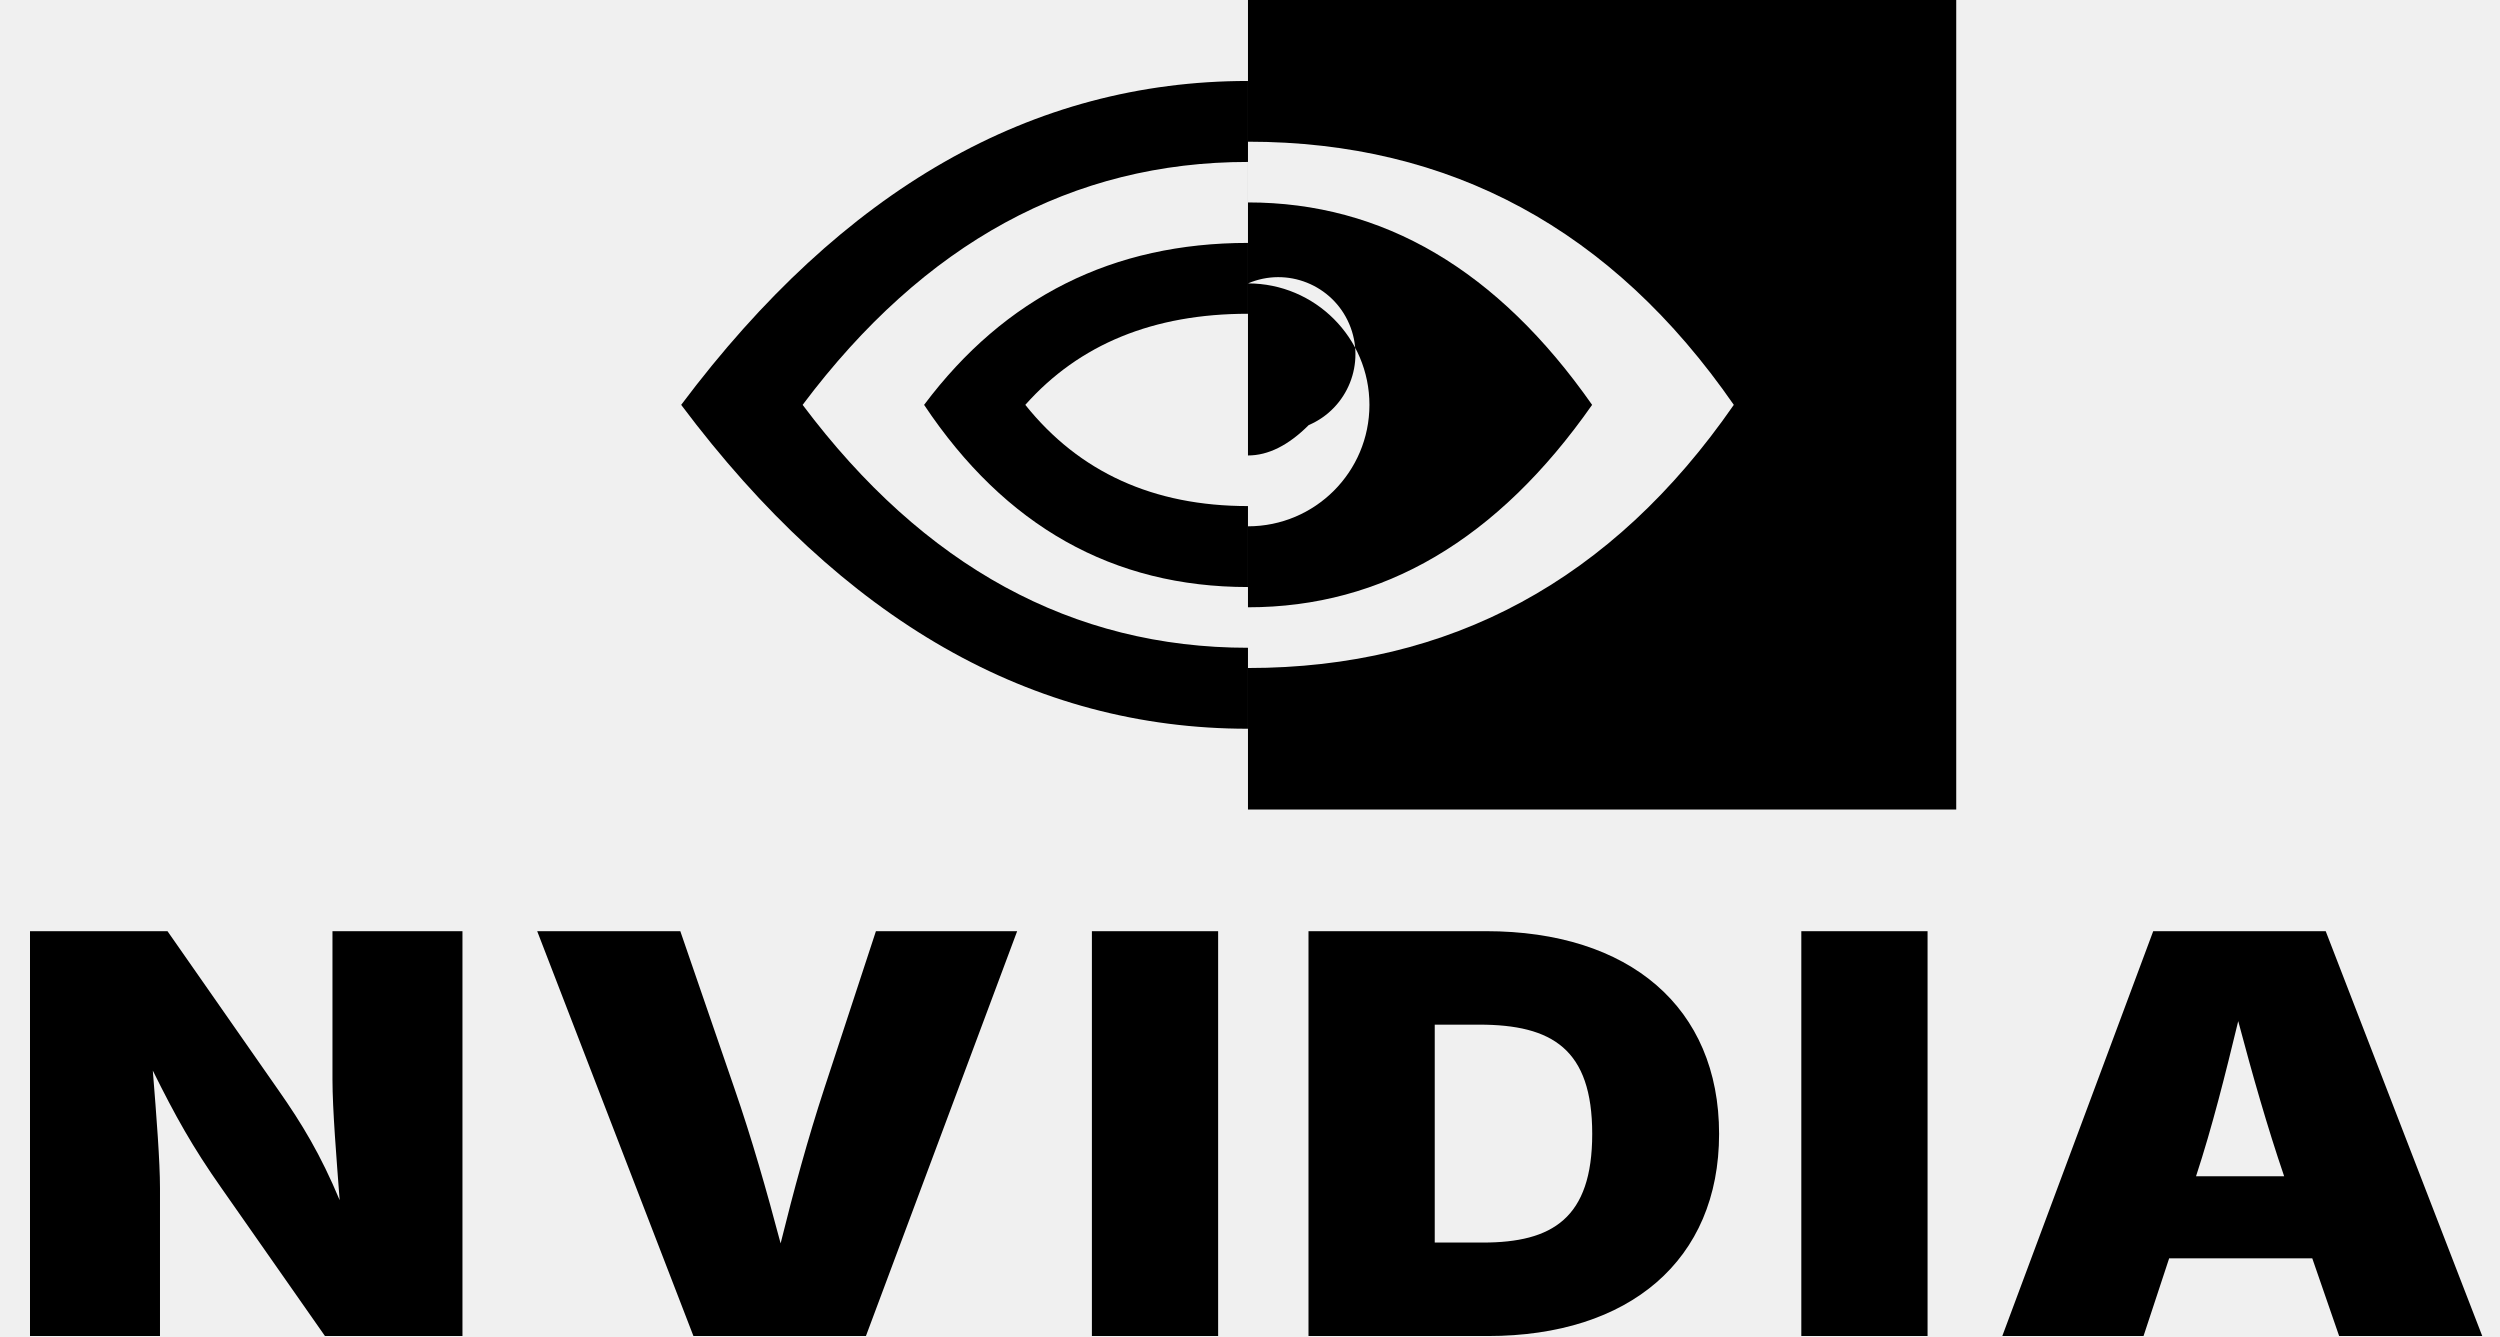
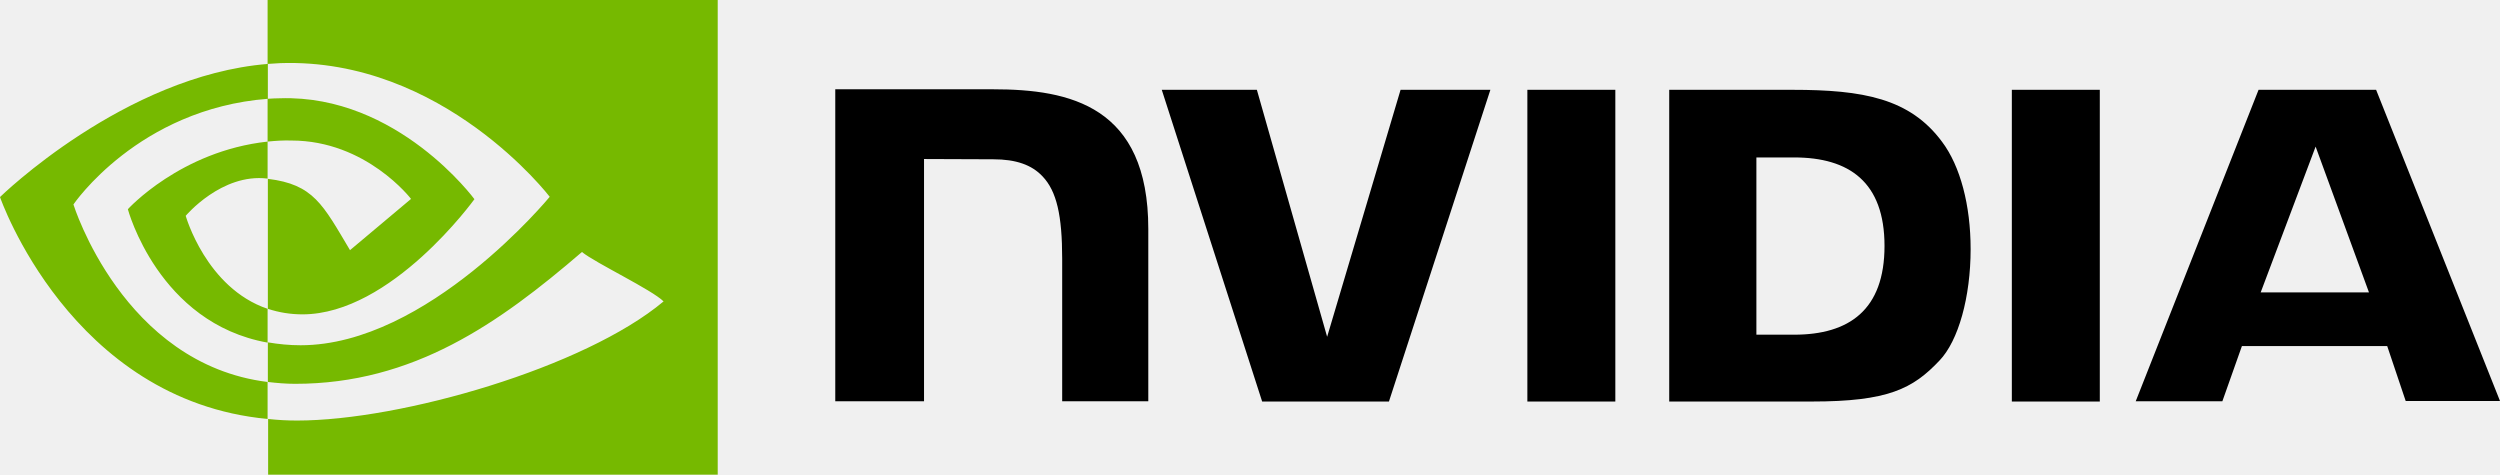
- <svg xmlns="http://www.w3.org/2000/svg" viewBox="0 0 247 132" fill="currentColor">
-   <g transform="translate(53.3 0)">
-     <mask id="e">
-       <rect width="140" height="80" fill="#fff" />
-       <path d="M70 14Q100 14 118 40Q100 66 70 66Q52 66 40 52Q54 60 70 60Q90 60 104 40Q90 20 70 20Z" fill="#000" />
-       <path d="M70 28A12 12 0 1 1 70 52A12 12 0 0 1 58 40Q58 32 64 30Q60 36 64 42Q70 48 76 42A6 6 0 0 0 70 28Z" fill="#000" />
-     </mask>
-     <rect x="70" y="0" width="70" height="80" mask="url(#e)" />
-     <path fill-rule="evenodd" d="M70 8Q38 8 14 40Q38 72 70 72V64Q44 64 26 40Q44 16 70 16ZM70 24Q50 24 38 40Q50 58 70 58V50Q56 50 48 40Q56 31 70 31Z" />
-   </g>
-   <path d="M2.964 132.0H15.807V117.396C15.807 114.765 15.467 110.362 15.097 105.772C17.319 110.255 19.017 113.315 21.889 117.396L32.107 132.0H45.691V92.0H32.848V106.658C32.848 109.611 33.25 114.497 33.558 118.577C31.675 114.067 29.823 111.007 27.507 107.705L16.548 92.0H2.964ZM68.511 132.0H85.553L100.495 92.0H86.541L81.447 107.517C79.811 112.51 78.421 117.611 77.125 122.846C75.736 117.611 74.285 112.51 72.556 107.517L67.215 92.0H53.075ZM120.352 92.0H107.879V132.0H120.352ZM147.0 132.0C160.985 132.0 169.846 124.51 169.846 112.027C169.846 99.517 160.985 92.0 146.815 92.0H129.279V132.0ZM141.752 122.765V101.235H146.136C153.36 101.235 157.311 103.651 157.311 112.027C157.311 120.376 153.36 122.765 146.506 122.765ZM190.443 92.0H177.97V132.0H190.443ZM197.827 132.0H211.781L214.313 124.322H228.452L231.107 132.0H245.247L229.78 92.0H212.738ZM216.968 116.215C218.573 111.329 219.87 106.121 221.136 100.886C222.525 106.121 224.007 111.329 225.674 116.215Z" />
+ <svg xmlns="http://www.w3.org/2000/svg" viewBox="0 0 512 97.22">
+   <path d="M312.805 18.394v63.838h18.015V18.394zm-141.742-.108v63.892h18.178v-49.61l14.174.054c4.653 0 7.899 1.136 10.117 3.517c2.867 3.03 4.003 7.952 4.003 16.879v29.16h17.637V46.904c0-25.21-16.068-28.618-31.757-28.618zm170.793.108v63.838h29.214c15.58 0 20.666-2.597 26.13-8.386c3.896-4.057 6.384-13.038 6.384-22.83c0-8.98-2.11-16.987-5.843-21.964c-6.6-8.927-16.23-10.658-30.62-10.658zm17.853 13.85h7.736c11.253 0 18.503 5.03 18.503 18.123s-7.25 18.177-18.503 18.177h-7.736zm-72.872-13.85l-15.04 50.583l-14.39-50.583H237.93l20.558 63.838h25.967l20.775-63.838zm125.187 63.838h18.015V18.394h-18.015zm50.529-63.838l-25.157 63.784h17.745l4.004-11.307h29.754l3.787 11.252H512l-25.373-63.73zm11.685 11.631l10.929 29.863h-22.181z" />
+   <path fill="#76b900" d="M54.803 28.997v-8.764c.866-.054 1.731-.108 2.597-.108c24.02-.757 39.763 20.666 39.763 20.666S80.176 64.38 61.944 64.38c-2.434 0-4.815-.379-7.087-1.136V36.626c9.36 1.136 11.253 5.247 16.825 14.606L84.18 40.737s-9.143-11.956-24.507-11.956c-1.623-.054-3.246.054-4.869.216m0-28.997v13.092l2.597-.162c33.38-1.136 55.182 27.374 55.182 27.374S87.587 70.708 61.566 70.708c-2.273 0-4.49-.216-6.709-.595v8.115c1.84.217 3.733.379 5.572.379c24.237 0 41.765-12.389 58.753-26.996c2.813 2.272 14.336 7.736 16.717 10.117c-16.122 13.525-53.721 24.399-75.037 24.399a53 53 0 0 1-5.95-.325v11.415h92.077V0zm0 63.243v6.924c-22.397-4.003-28.619-27.32-28.619-27.32s10.766-11.902 28.619-13.85v7.574h-.054c-9.36-1.136-16.717 7.628-16.717 7.628s4.166 14.77 16.771 19.044M15.04 41.873s13.254-19.584 39.817-21.64v-7.14C25.427 15.472 0 40.357 0 40.357s14.39 41.657 54.803 45.444v-7.574C25.156 74.55 15.04 41.873 15.04 41.873" />
</svg>
